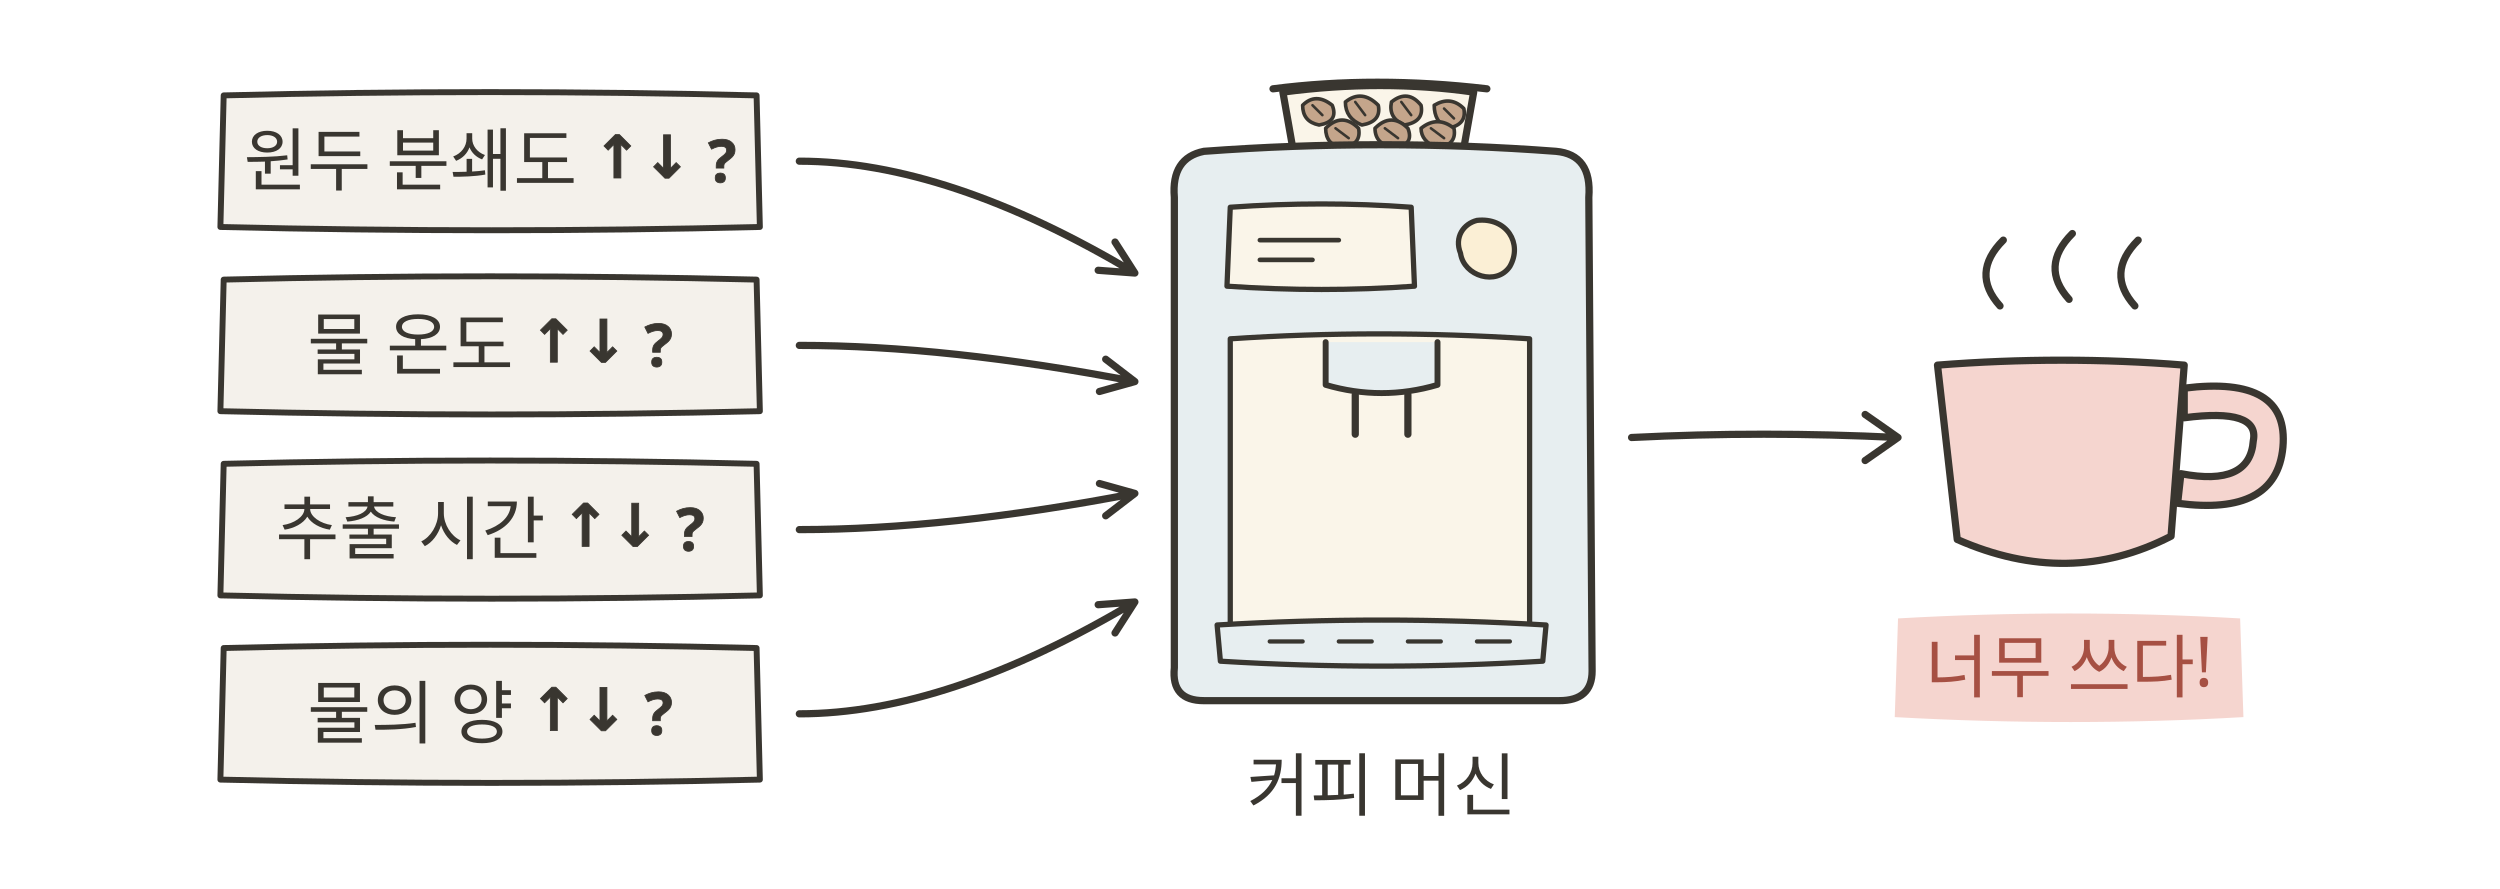
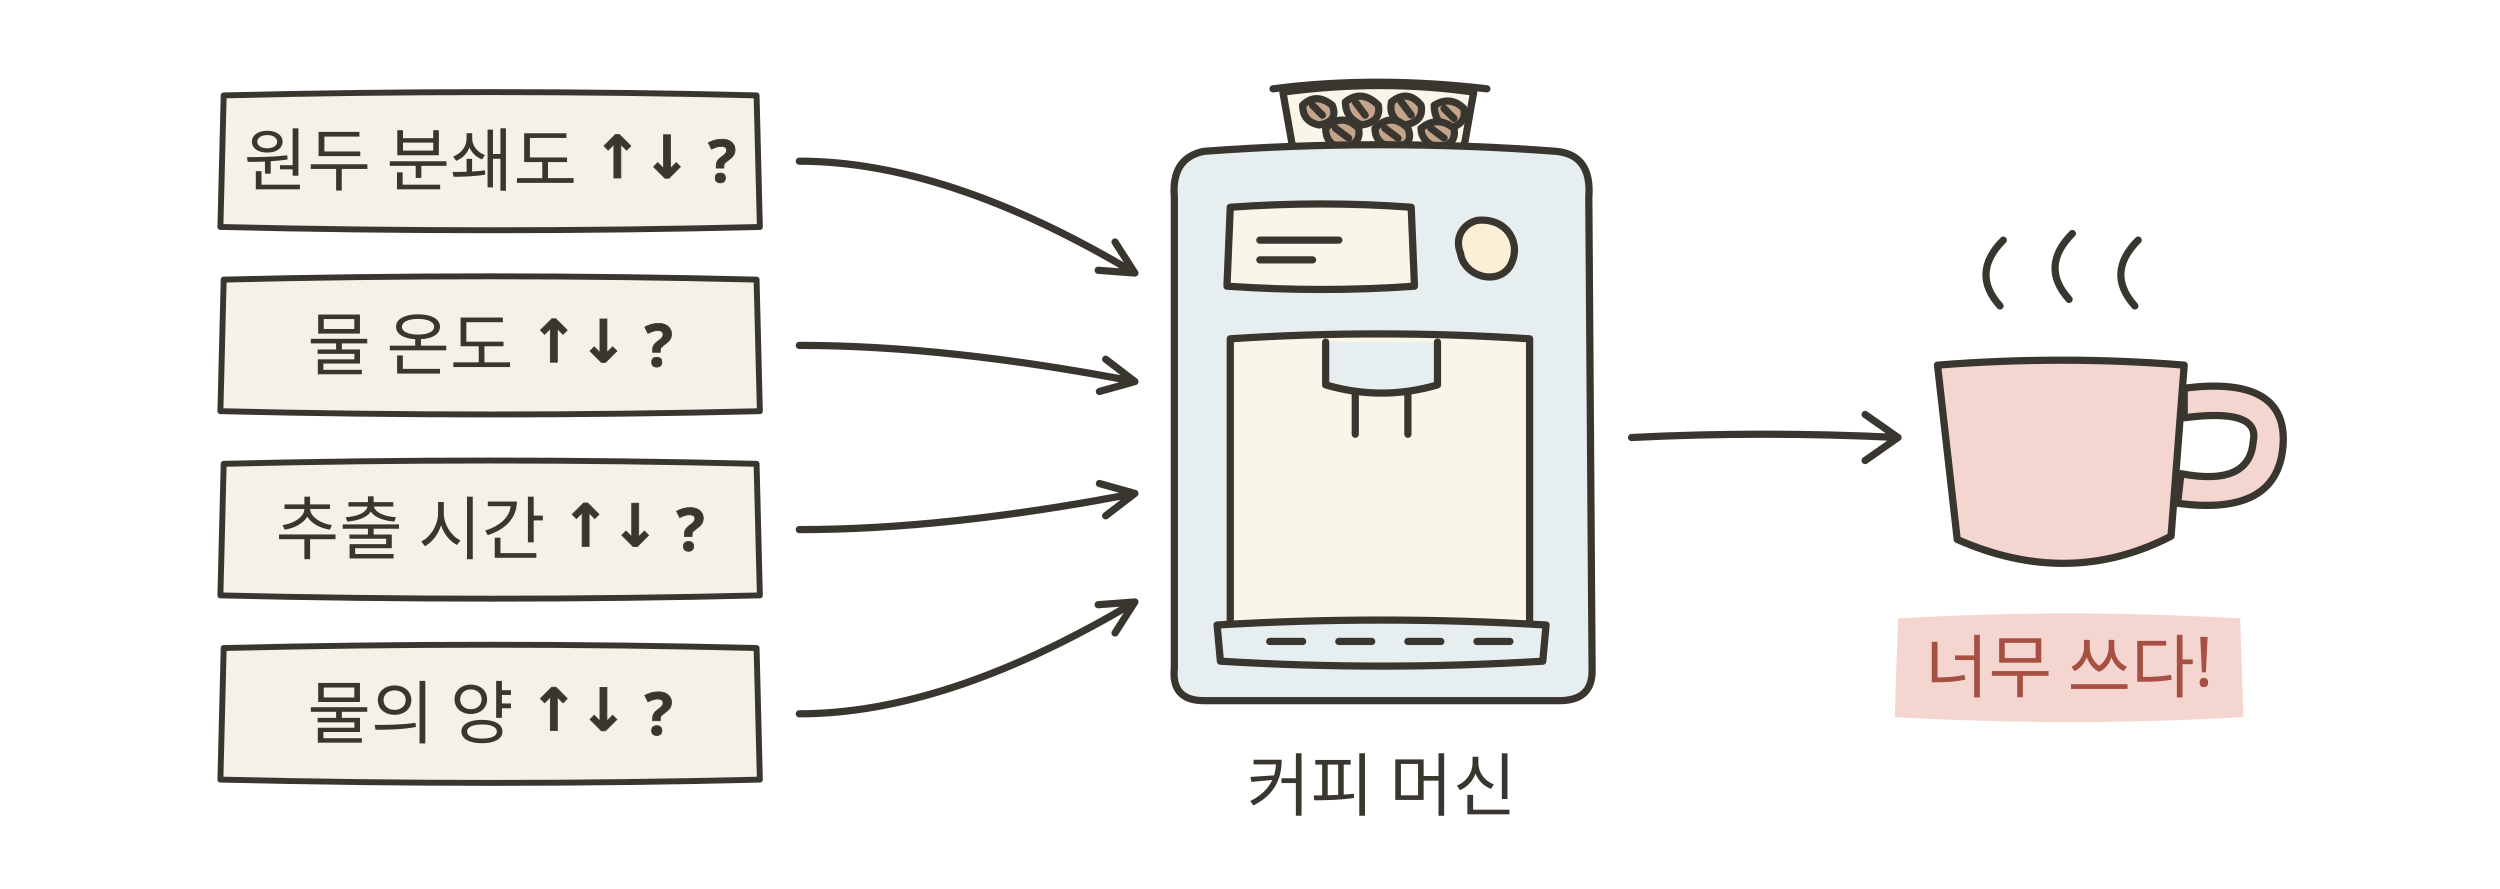
<svg xmlns="http://www.w3.org/2000/svg" width="760" height="270" viewBox="0 0 760 270" role="img" aria-labelledby="title desc">
  <style>text{fill:#393630;font-family:'Apple SD Gothic Neo','Noto Sans KR','Malgun Gothic',sans-serif;font-size:21px;text-anchor:middle;dominant-baseline:middle}.ink{fill:none;stroke:#393630;stroke-width:2.2;stroke-linecap:round;stroke-linejoin:round}</style>
  <g transform="translate(10 0)">
    <path d="M58 29 Q139 27 220 29 L221 69 Q140 71 57 69 Z" fill="#f4f1eb" stroke="#393630" stroke-width="1.8" stroke-linejoin="round" />
    <text x="139" y="49">원두 분쇄도 <tspan font-size="18" font-weight="700" stroke="#393630" stroke-width="0.25" paint-order="stroke fill">↑↓<tspan dx="5">?</tspan>
      </tspan>
    </text>
    <path class="ink" d="M233 49 Q278 49 335 83 M323.85 82.17 L335 83 L328.97 73.58" />
    <path d="M58 85 Q139 83 220 85 L221 125 Q140 127 57 125 Z" fill="#f4f1eb" stroke="#393630" stroke-width="1.8" stroke-linejoin="round" />
    <text x="139" y="105">물 온도 <tspan font-size="18" font-weight="700" stroke="#393630" stroke-width="0.25" paint-order="stroke fill">↑↓<tspan dx="5">?</tspan>
      </tspan>
    </text>
    <path class="ink" d="M233 105 Q278 105 335 116 M324.23 119.01 L335 116 L326.13 109.20" />
    <path d="M58 141 Q139 139 220 141 L221 181 Q140 183 57 181 Z" fill="#f4f1eb" stroke="#393630" stroke-width="1.8" stroke-linejoin="round" />
    <text x="139" y="161">추출 시간 <tspan font-size="18" font-weight="700" stroke="#393630" stroke-width="0.25" paint-order="stroke fill">↑↓<tspan dx="5">?</tspan>
      </tspan>
    </text>
    <path class="ink" d="M233 161 Q278 161 335 150 M326.13 156.80 L335 150 L324.23 146.99" />
    <path d="M58 197 Q139 195 220 197 L221 237 Q140 239 57 237 Z" fill="#f4f1eb" stroke="#393630" stroke-width="1.8" stroke-linejoin="round" />
    <text x="139" y="217">물의 양 <tspan font-size="18" font-weight="700" stroke="#393630" stroke-width="0.25" paint-order="stroke fill">↑↓<tspan dx="5">?</tspan>
      </tspan>
    </text>
    <path class="ink" d="M233 217 Q278 217 335 183 M328.97 192.42 L335 183 L323.85 183.83" />
    <g stroke="#393630" stroke-width="2.2" stroke-linecap="round" stroke-linejoin="round">
      <path d="M383 45 L380 28 Q410 24 438 28 L435 45 Z" fill="#faf5e9" />
      <path d="M377 27 Q408 23 442 27" fill="none" />
-       <g fill="#c4a58b" stroke-width="1.1">
+       <g fill="#c4a58b" stroke-width="2.2">
        <path d="M386 32 Q390 28 395 32 Q397 37 391 38 Q386 37 386 32 Z" />
        <path d="M399 31 Q404 27 409 32 Q410 37 404 38 Q399 36 399 31 Z" />
        <path d="M413 31 Q418 27 422 32 Q423 37 417 38 Q412 36 413 31 Z" />
        <path d="M426 32 Q431 29 435 33 Q436 38 430 39 Q426 37 426 32 Z" />
        <path d="M393 39 Q398 34 403 39 Q404 44 398 45 Q393 44 393 39 Z" />
        <path d="M408 39 Q413 34 418 39 Q420 44 414 45 Q408 44 408 39 Z" />
        <path d="M422 39 Q427 35 432 39 Q433 44 427 45 Q422 43 422 39 Z" />
      </g>
-       <path d="M389 32 L392 35 M402 31 L405 35 M416 31 L419 35 M429 33 L432 36 M396 39 L400 42 M411 39 L415 42 M425 39 L429 42" fill="none" stroke-width="0.8" />
+       <path d="M389 32 L392 35 M402 31 L405 35 M416 31 L419 35 M429 33 L432 36 M396 39 L400 42 M411 39 L415 42 M425 39 L429 42" fill="none" stroke-width="2.2" />
      <path d="M356 46 Q410 42 463 46 Q474 47 473 60 L474 204 Q474 213 464 213 L356 213 Q346 213 347 203 L347 60 Q346 48 356 46 Z" fill="#e7eef0" />
-       <path d="M364 63 Q392 61 419 63 L420 87 Q392 89 363 87 Z" fill="#faf5e9" stroke-width="1.6" />
-       <path d="M373 73 L397 73 M373 79 L389 79" fill="none" stroke-width="1.4" />
-       <path d="M439 67 C448 66 453 74 449 81 C445 87 435 84 434 77 C432 72 435 68 439 67 Z" fill="#fbefd5" stroke-width="1.6" />
-       <path d="M364 103 Q409 100 455 103 L455 190 Q411 193 364 190 Z" fill="#faf5e9" stroke-width="1.6" />
-       <path d="M393 104 L393 117 Q410 122 427 117 L427 104" fill="#e7eef0" stroke-width="1.8" />
+       <path d="M364 63 Q392 61 419 63 L420 87 Q392 89 363 87 Z" fill="#faf5e9" stroke-width="2.2" />
+       <path d="M373 73 L397 73 M373 79 L389 79" fill="none" stroke-width="2.2" />
+       <path d="M439 67 C448 66 453 74 449 81 C445 87 435 84 434 77 C432 72 435 68 439 67 Z" fill="#fbefd5" stroke-width="2.2" />
+       <path d="M364 103 Q409 100 455 103 L455 190 Q411 193 364 190 Z" fill="#faf5e9" stroke-width="2.2" />
+       <path d="M393 104 L393 117 Q410 122 427 117 L427 104" fill="#e7eef0" stroke-width="2.2" />
      <path d="M402 120 L402 132 M418 120 L418 132" fill="none" />
-       <path d="M360 190 Q410 187 460 190 L459 201 Q410 204 361 201 Z" fill="#e7eef0" stroke-width="1.6" />
-       <path d="M376 195 L386 195 M397 195 L407 195 M418 195 L428 195 M439 195 L449 195" fill="none" stroke-width="1.3" />
+       <path d="M360 190 Q410 187 460 190 L459 201 Q410 204 361 201 Z" fill="#e7eef0" stroke-width="2.2" />
+       <path d="M376 195 L386 195 M397 195 L407 195 M418 195 L428 195 M439 195 L449 195" fill="none" stroke-width="2.2" />
    </g>
    <path class="ink" d="M486 133 Q526 131 567 133 M557 126 L567 133 L557 140" />
    <text x="410" y="239">커피 머신</text>
    <path d="M579 111 Q617 108 654 111 L650 163 Q619 179 585 164 Z" fill="#f5d5cf" stroke="#393630" stroke-width="2.2" stroke-linejoin="round" />
    <path d="M654 118 Q686 114 684 136 Q682 157 652 153 L653 144 Q674 148 675 134 Q677 124 654 127 Z" fill="#f5d5cf" stroke="#393630" stroke-width="2.2" stroke-linecap="round" stroke-linejoin="round" />
    <path class="ink" d="M598 93 Q589 83 599 73 M619 91 Q610 81 620 71 M639 93 Q630 83 640 73" />
    <path d="M567 188 Q619 185 671 188 L672 218 Q620 221 566 218 Z" fill="#f5d5cf" />
    <text x="619" y="203" style="fill:#a65043">너무 쓰다!</text>
  </g>
</svg>
